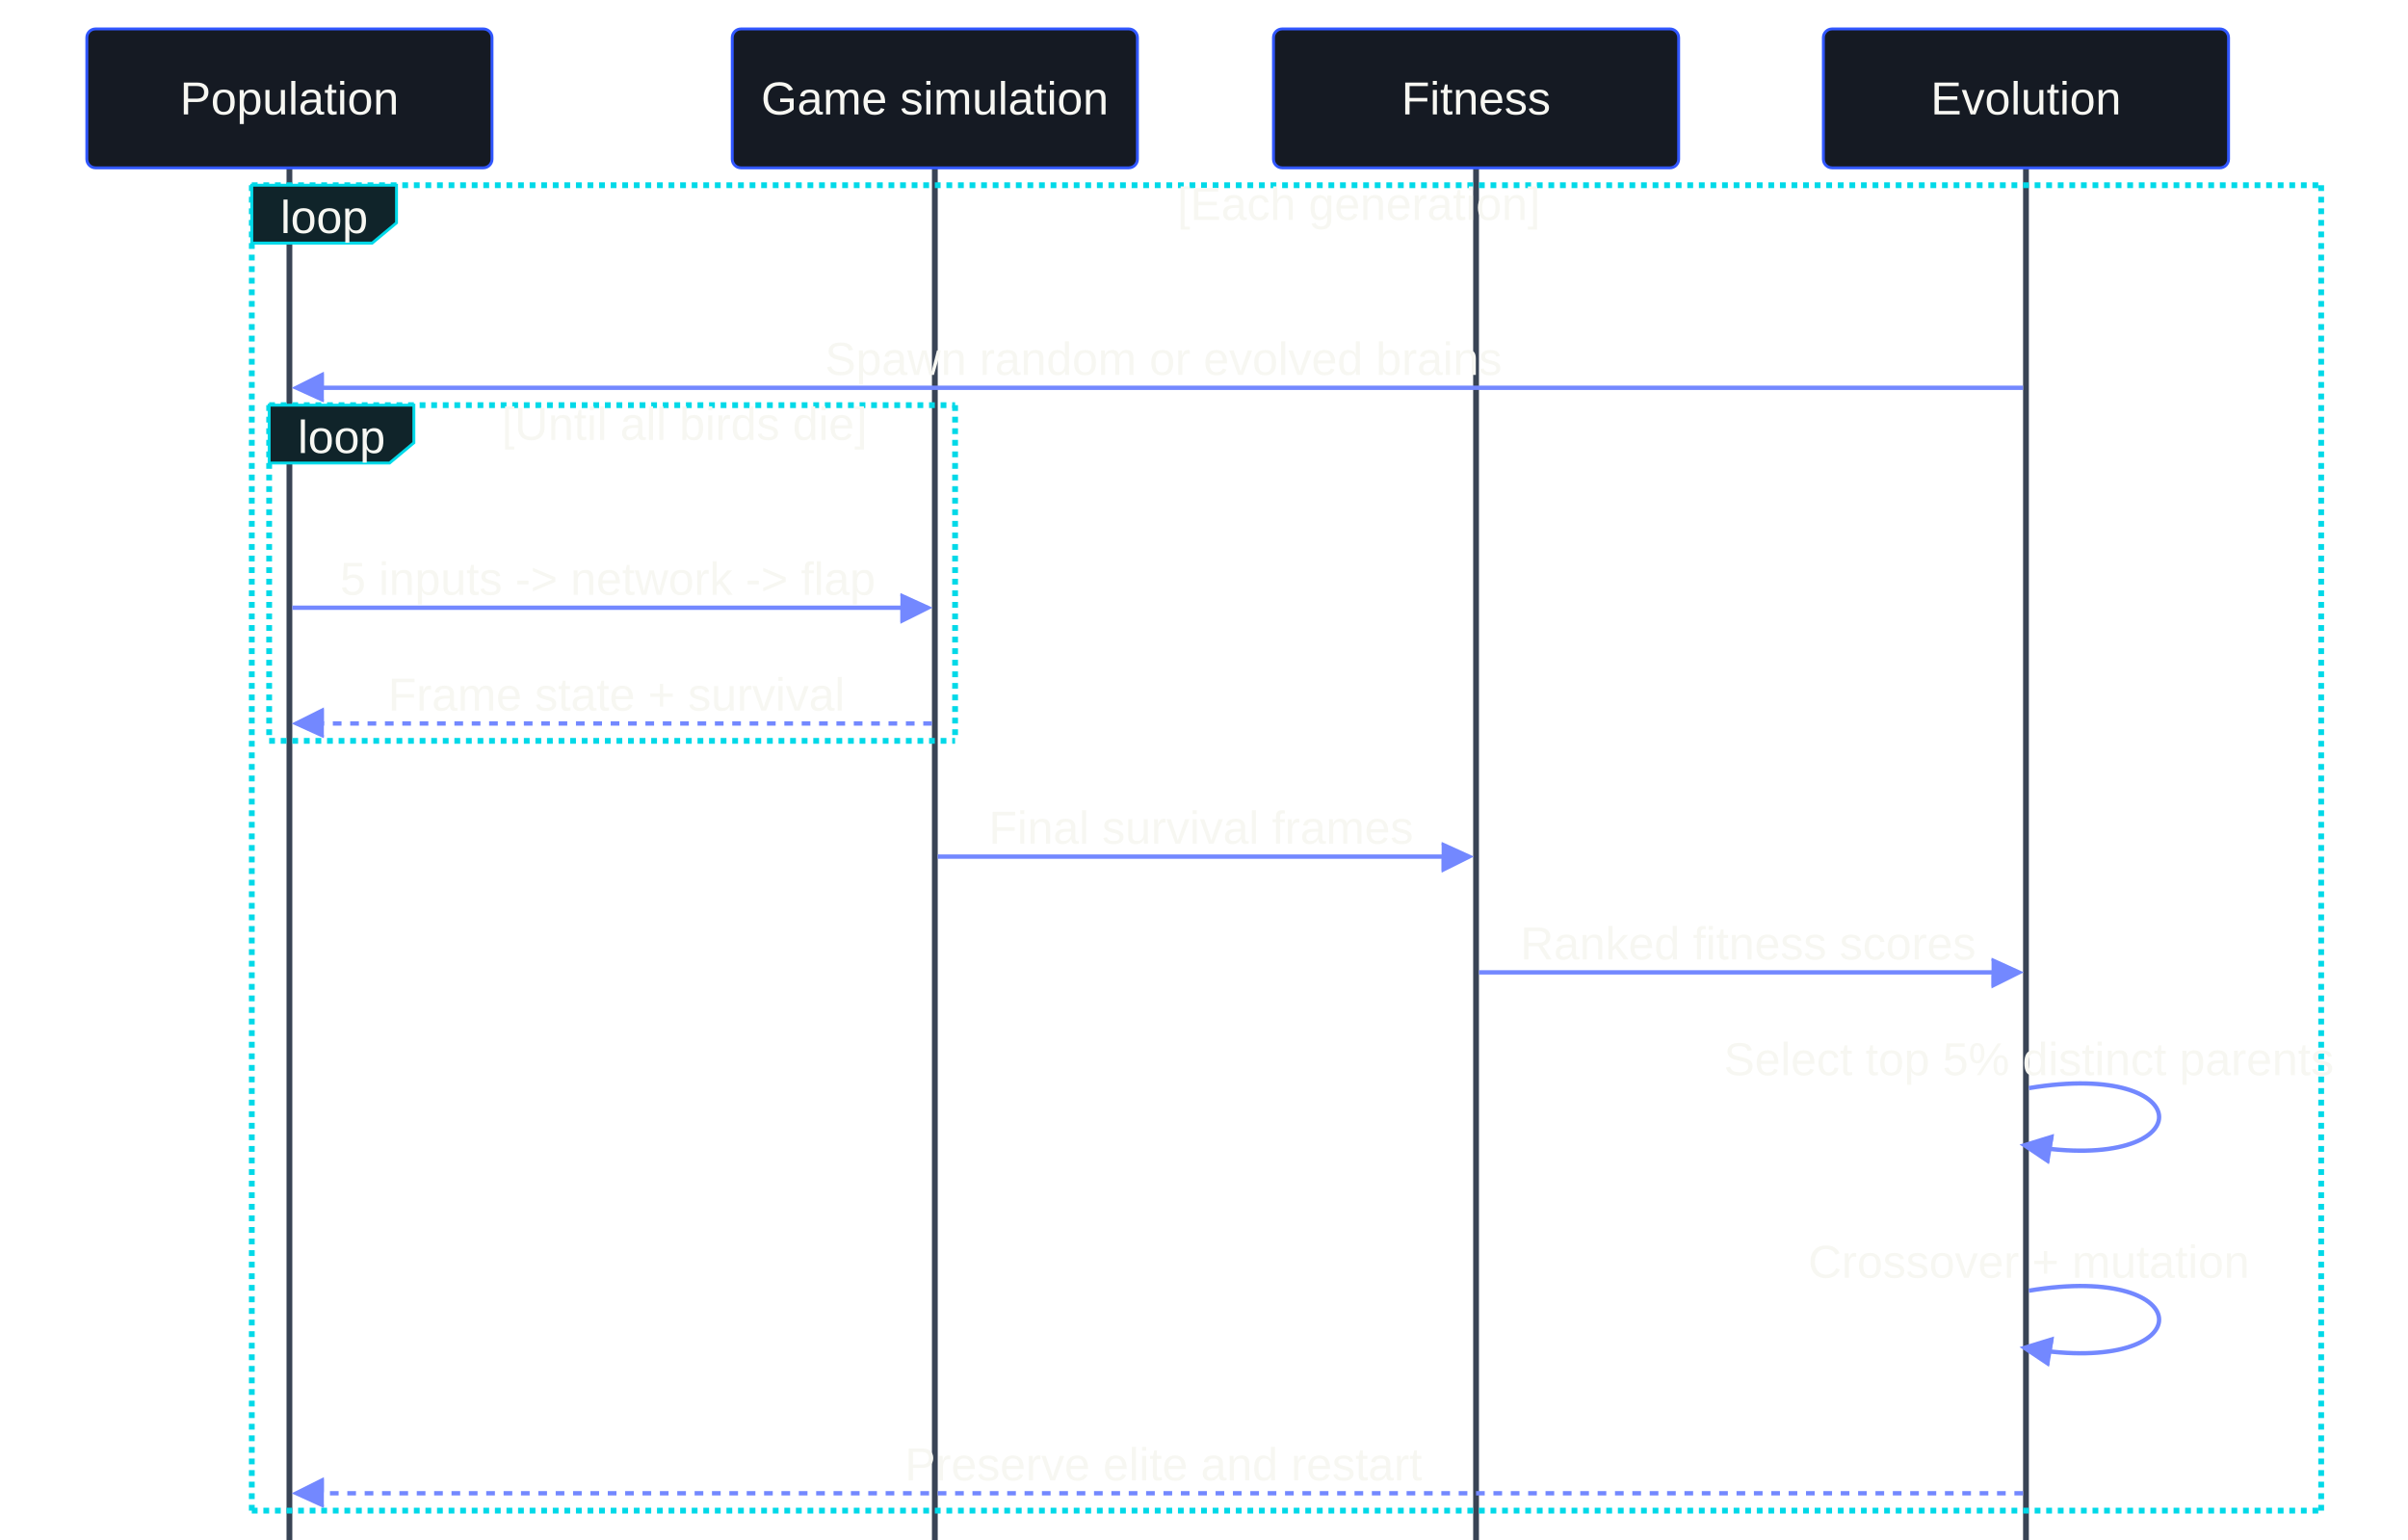
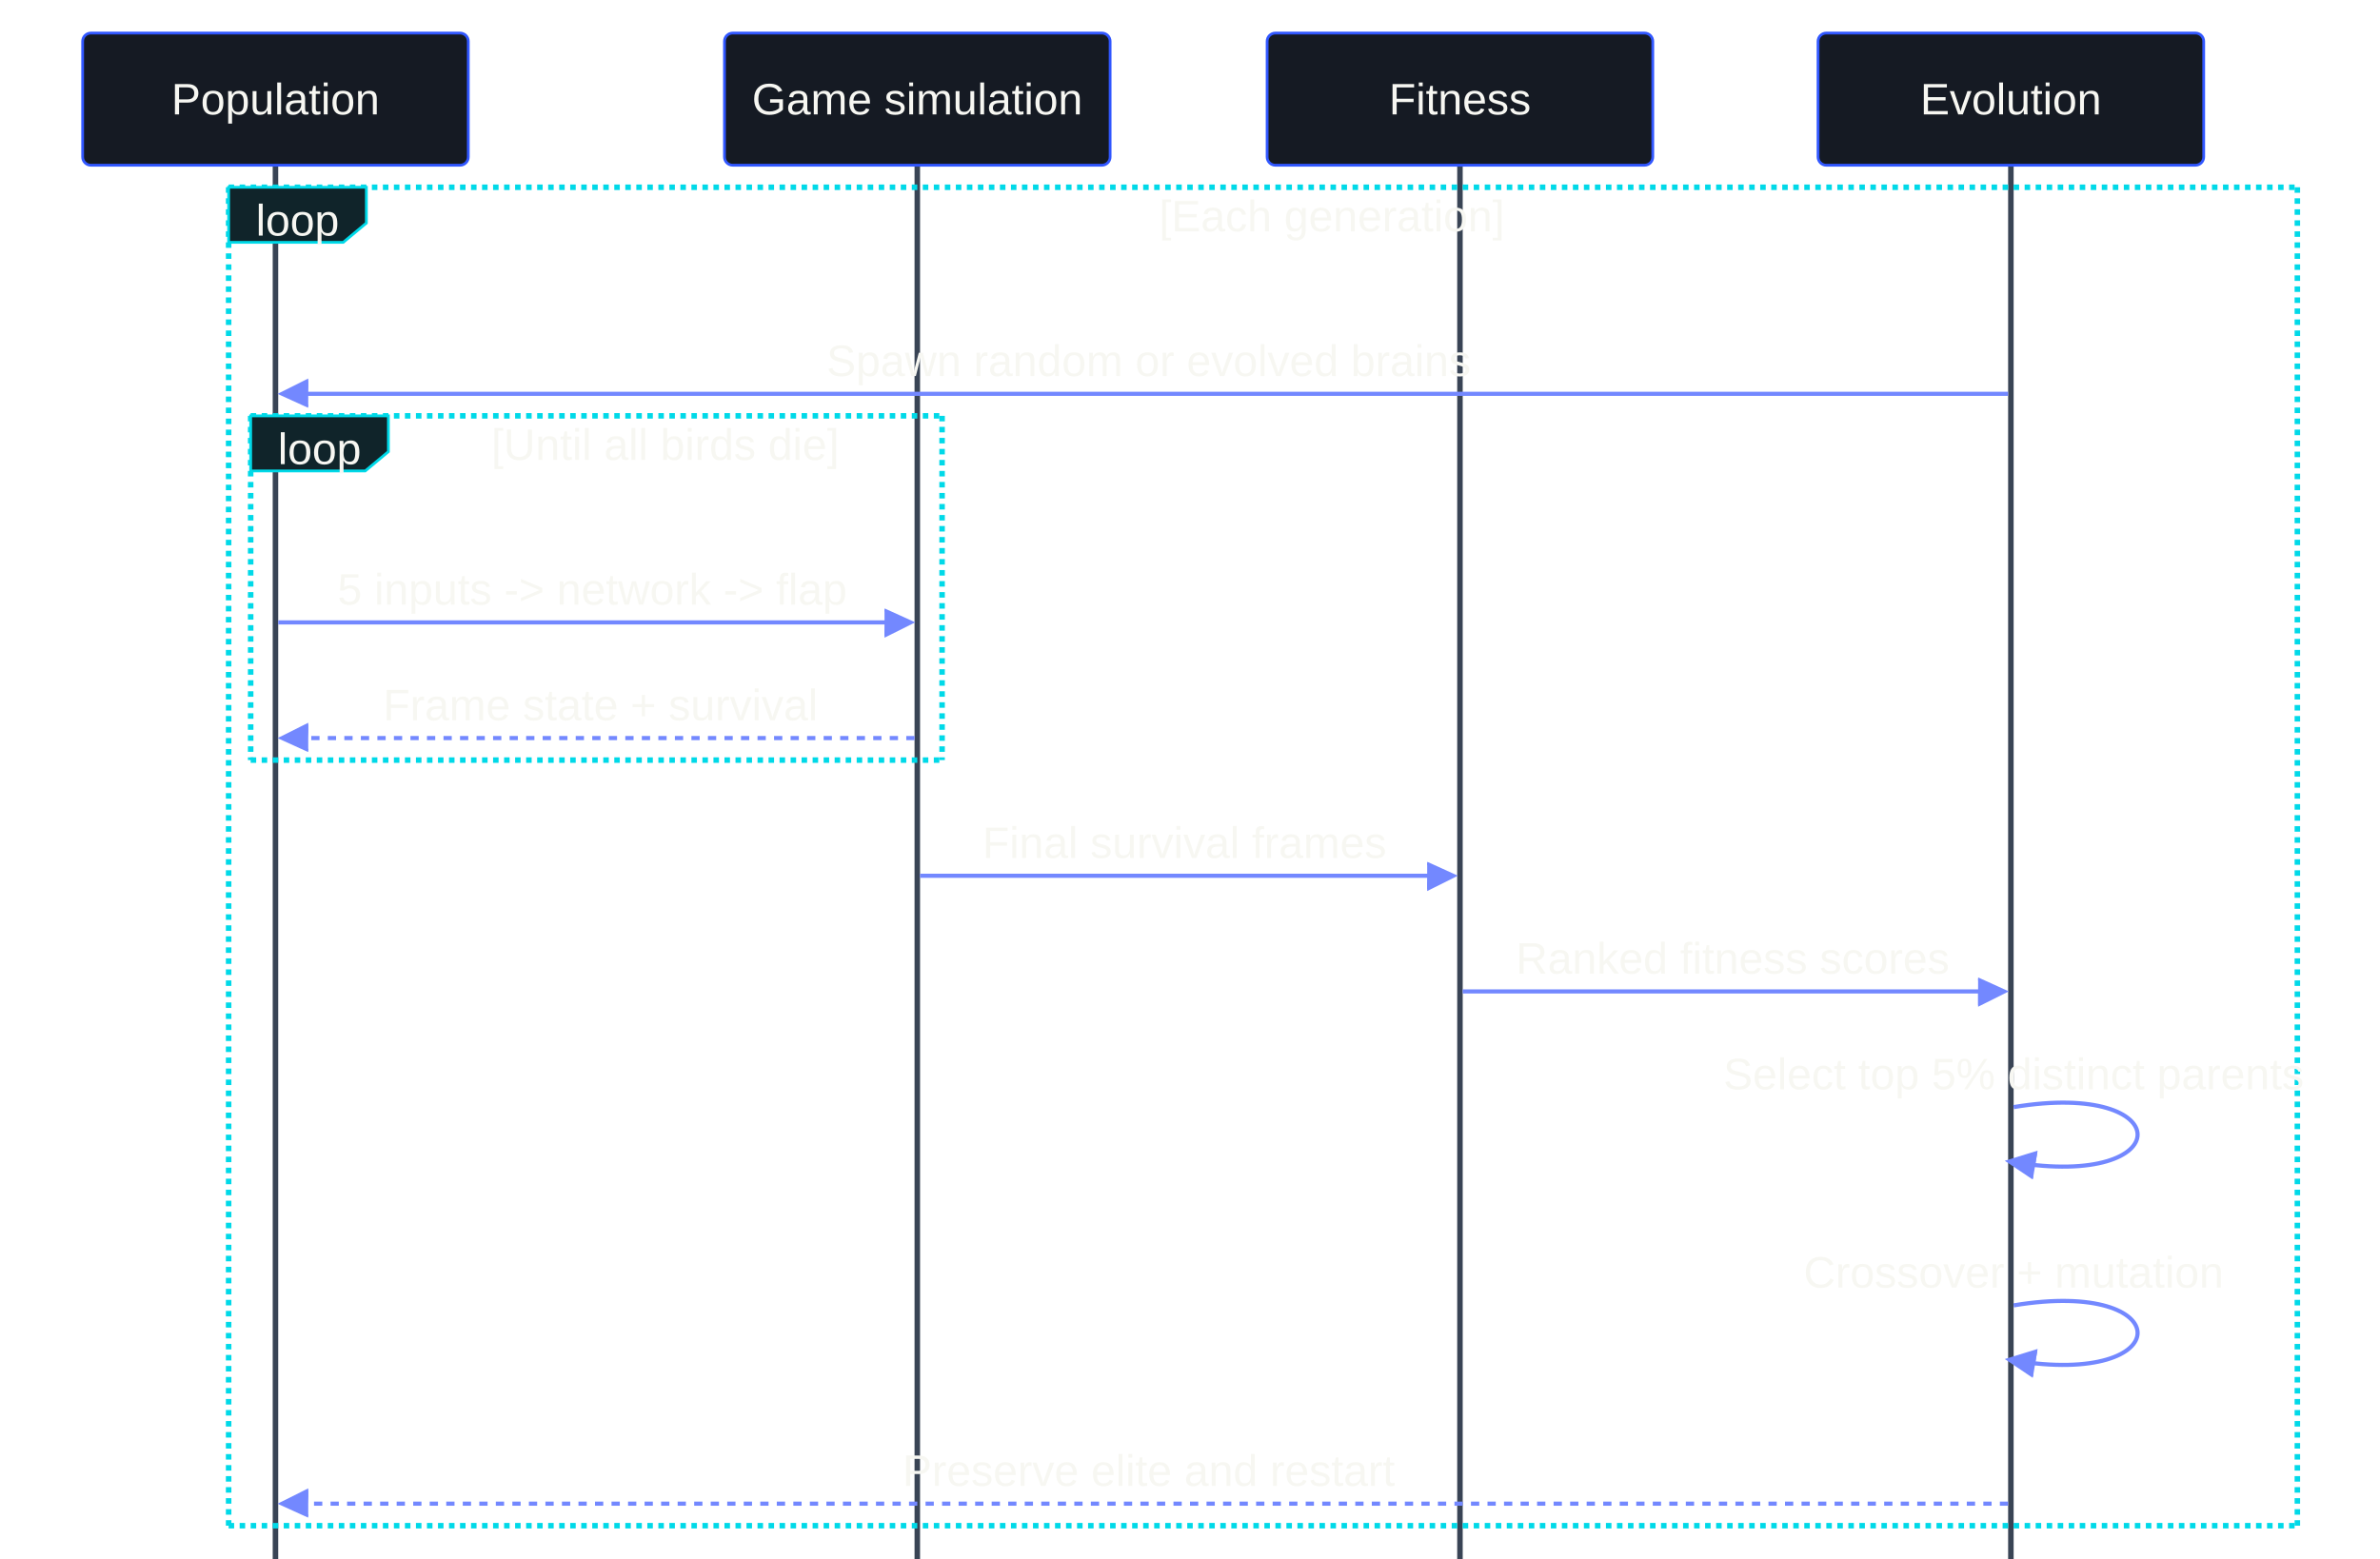
- <svg xmlns="http://www.w3.org/2000/svg" id="my-svg" width="832" height="532" viewBox="-30 -10 832 532" role="graphics-document document" aria-roledescription="sequence" aria-describedby="chart-desc-my-svg" aria-labelledby="chart-title-my-svg" style="background-color: rgb(11, 14, 20);">
+ <svg xmlns="http://www.w3.org/2000/svg" id="my-svg" width="864" height="566" viewBox="-30 -12 864 566" role="graphics-document document" aria-roledescription="sequence" aria-describedby="chart-desc-my-svg" aria-labelledby="chart-title-my-svg" style="background-color: rgb(11, 14, 20);">
  <g>
-     <line id="actor3" x1="670" y1="48" x2="670" y2="2000" class="actor-line 200" stroke-width="0.5px" stroke="#999" name="E" data-et="life-line" data-id="E" />
+     <line id="actor3" x1="700" y1="48" x2="700" y2="2000" class="actor-line 200" stroke-width="0.5px" stroke="#999" name="E" data-et="life-line" data-id="E" />
    <g id="root-3" data-et="participant" data-type="participant" data-id="E">
-       <rect x="600" y="0" fill="#eaeaea" stroke="#666" width="140" height="48" name="E" rx="3" ry="3" class="actor actor-top" />
-       <text x="670" y="24" dominant-baseline="central" alignment-baseline="central" class="actor actor-box" style="text-anchor: middle; font-size: 16px; font-weight: 400;">
-         <tspan x="670" dy="0">Evolution</tspan>
+       <rect x="630" y="0" fill="#eaeaea" stroke="#666" width="140" height="48" name="E" rx="3" ry="3" class="actor actor-top" />
+       <text x="700" y="24" dominant-baseline="central" alignment-baseline="central" class="actor actor-box" style="text-anchor: middle; font-size: 16px; font-weight: 400;">
+         <tspan x="700" dy="0">Evolution</tspan>
      </text>
    </g>
  </g>
  <g>
-     <line id="actor2" x1="480" y1="48" x2="480" y2="2000" class="actor-line 200" stroke-width="0.5px" stroke="#999" name="F" data-et="life-line" data-id="F" />
+     <line id="actor2" x1="500" y1="48" x2="500" y2="2000" class="actor-line 200" stroke-width="0.5px" stroke="#999" name="F" data-et="life-line" data-id="F" />
    <g id="root-2" data-et="participant" data-type="participant" data-id="F">
-       <rect x="410" y="0" fill="#eaeaea" stroke="#666" width="140" height="48" name="F" rx="3" ry="3" class="actor actor-top" />
-       <text x="480" y="24" dominant-baseline="central" alignment-baseline="central" class="actor actor-box" style="text-anchor: middle; font-size: 16px; font-weight: 400;">
-         <tspan x="480" dy="0">Fitness</tspan>
+       <rect x="430" y="0" fill="#eaeaea" stroke="#666" width="140" height="48" name="F" rx="3" ry="3" class="actor actor-top" />
+       <text x="500" y="24" dominant-baseline="central" alignment-baseline="central" class="actor actor-box" style="text-anchor: middle; font-size: 16px; font-weight: 400;">
+         <tspan x="500" dy="0">Fitness</tspan>
      </text>
    </g>
  </g>
  <g>
-     <line id="actor1" x1="293" y1="48" x2="293" y2="2000" class="actor-line 200" stroke-width="0.5px" stroke="#999" name="G" data-et="life-line" data-id="G" />
+     <line id="actor1" x1="303" y1="48" x2="303" y2="2000" class="actor-line 200" stroke-width="0.5px" stroke="#999" name="G" data-et="life-line" data-id="G" />
    <g id="root-1" data-et="participant" data-type="participant" data-id="G">
-       <rect x="223" y="0" fill="#eaeaea" stroke="#666" width="140" height="48" name="G" rx="3" ry="3" class="actor actor-top" />
-       <text x="293" y="24" dominant-baseline="central" alignment-baseline="central" class="actor actor-box" style="text-anchor: middle; font-size: 16px; font-weight: 400;">
-         <tspan x="293" dy="0">Game simulation</tspan>
+       <rect x="233" y="0" fill="#eaeaea" stroke="#666" width="140" height="48" name="G" rx="3" ry="3" class="actor actor-top" />
+       <text x="303" y="24" dominant-baseline="central" alignment-baseline="central" class="actor actor-box" style="text-anchor: middle; font-size: 16px; font-weight: 400;">
+         <tspan x="303" dy="0">Game simulation</tspan>
      </text>
    </g>
  </g>
  <g>
    <line id="actor0" x1="70" y1="48" x2="70" y2="2000" class="actor-line 200" stroke-width="0.5px" stroke="#999" name="P" data-et="life-line" data-id="P" />
    <g id="root-0" data-et="participant" data-type="participant" data-id="P">
      <rect x="0" y="0" fill="#eaeaea" stroke="#666" width="140" height="48" name="P" rx="3" ry="3" class="actor actor-top" />
      <text x="70" y="24" dominant-baseline="central" alignment-baseline="central" class="actor actor-box" style="text-anchor: middle; font-size: 16px; font-weight: 400;">
        <tspan x="70" dy="0">Population</tspan>
      </text>
    </g>
  </g>
  <style>#my-svg{font-family:IBM Plex Sans,Arial,sans-serif;font-size:18px;fill:#f7f7f2;}@keyframes edge-animation-frame{from{stroke-dashoffset:0;}}@keyframes dash{to{stroke-dashoffset:0;}}#my-svg .edge-animation-slow{stroke-dasharray:9,5!important;stroke-dashoffset:900;animation:dash 50s linear infinite;stroke-linecap:round;}#my-svg .edge-animation-fast{stroke-dasharray:9,5!important;stroke-dashoffset:900;animation:dash 20s linear infinite;stroke-linecap:round;}#my-svg .error-icon{fill:#182016;}#my-svg .error-text{fill:#f7f7f2;stroke:#f7f7f2;}#my-svg .edge-thickness-normal{stroke-width:1px;}#my-svg .edge-thickness-thick{stroke-width:3.5px;}#my-svg .edge-pattern-solid{stroke-dasharray:0;}#my-svg .edge-thickness-invisible{stroke-width:0;fill:none;}#my-svg .edge-pattern-dashed{stroke-dasharray:3;}#my-svg .edge-pattern-dotted{stroke-dasharray:2;}#my-svg .marker{fill:#7388ff;stroke:#7388ff;}#my-svg .marker.cross{stroke:#7388ff;}#my-svg svg{font-family:IBM Plex Sans,Arial,sans-serif;font-size:18px;}#my-svg p{margin:0;}#my-svg .actor{stroke:#3157ff;fill:#151a23;stroke-width:1;}#my-svg rect.actor.outer-path[data-look="neo"]{filter:drop-shadow( 1px 2px 2px rgba(185,185,185,1));}#my-svg rect.note[data-look="neo"]{stroke:#b9ff32;fill:#182016;filter:drop-shadow( 1px 2px 2px rgba(185,185,185,1));}#my-svg text.actor&gt;tspan{fill:#f7f7f2;stroke:none;}#my-svg .actor-line{stroke:#394455;}#my-svg .innerArc{stroke-width:1.5;stroke-dasharray:none;}#my-svg .messageLine0{stroke-width:1.5;stroke-dasharray:none;stroke:#7388ff;}#my-svg .messageLine1{stroke-width:1.5;stroke-dasharray:2,2;stroke:#7388ff;}#my-svg [id$="-arrowhead"] path{fill:#7388ff;stroke:#7388ff;}#my-svg .sequenceNumber{fill:#8c7700;}#my-svg [id$="-sequencenumber"]{fill:#7388ff;}#my-svg [id$="-crosshead"] path{fill:#7388ff;stroke:#7388ff;}#my-svg .messageText{fill:#f7f7f2;stroke:none;}#my-svg .labelBox{stroke:#00d9e8;fill:#10242a;filter:none;}#my-svg .labelText,#my-svg .labelText&gt;tspan{fill:#f7f7f2;stroke:none;}#my-svg .loopText,#my-svg .loopText&gt;tspan{fill:#f7f7f2;stroke:none;}#my-svg .sectionTitle,#my-svg .sectionTitle&gt;tspan{fill:#f7f7f2;stroke:none;}#my-svg .loopLine{stroke-width:2px;stroke-dasharray:2,2;stroke:#00d9e8;fill:#00d9e8;}#my-svg .note{stroke:#b9ff32;fill:#182016;}#my-svg .noteText,#my-svg .noteText&gt;tspan{fill:#f7f7f2;stroke:none;font-weight:normal;}#my-svg .activation0{fill:#10242a;stroke:hsl(193.846, 44.828%, 1.373%);}#my-svg .activation1{fill:#10242a;stroke:hsl(193.846, 44.828%, 1.373%);}#my-svg .activation2{fill:#10242a;stroke:hsl(193.846, 44.828%, 1.373%);}#my-svg .actorPopupMenu{position:absolute;}#my-svg .actorPopupMenuPanel{position:absolute;fill:#151a23;box-shadow:0px 8px 16px 0px rgba(0,0,0,0.2);filter:drop-shadow(3px 5px 2px rgb(0 0 0 / 0.4));}#my-svg .actor-man circle,#my-svg line{fill:#151a23;stroke-width:2px;}#my-svg g rect.rect{filter:drop-shadow( 1px 2px 2px rgba(185,185,185,1));stroke:#3157ff;}#my-svg .node .neo-node{stroke:#3157ff;}#my-svg [data-look="neo"].node rect,#my-svg [data-look="neo"].cluster rect,#my-svg [data-look="neo"].node polygon{stroke:url(#my-svg-gradient);filter:drop-shadow( 1px 2px 2px rgba(185,185,185,1));}#my-svg [data-look="neo"].swimlane.cluster rect{filter:none;}#my-svg [data-look="neo"].node path{stroke:url(#my-svg-gradient);stroke-width:1px;}#my-svg [data-look="neo"].node .outer-path{filter:drop-shadow( 1px 2px 2px rgba(185,185,185,1));}#my-svg [data-look="neo"].node .neo-line path{stroke:#3157ff;filter:none;}#my-svg [data-look="neo"].node circle{stroke:url(#my-svg-gradient);filter:drop-shadow( 1px 2px 2px rgba(185,185,185,1));}#my-svg [data-look="neo"].node circle .state-start{fill:#000000;}#my-svg [data-look="neo"].icon-shape .icon{fill:url(#my-svg-gradient);filter:drop-shadow( 1px 2px 2px rgba(185,185,185,1));}#my-svg [data-look="neo"].icon-shape .icon-neo path{stroke:url(#my-svg-gradient);filter:drop-shadow( 1px 2px 2px rgba(185,185,185,1));}#my-svg :root{--mermaid-font-family:"trebuchet ms",verdana,arial,sans-serif;}</style>
  <g />
  <defs>
    <symbol id="my-svg-computer" width="24" height="24">
      <path transform="scale(.5)" d="M2 2v13h20v-13h-20zm18 11h-16v-9h16v9zm-10.228 6l.466-1h3.524l.467 1h-4.457zm14.228 3h-24l2-6h2.104l-1.33 4h18.45l-1.297-4h2.073l2 6zm-5-10h-14v-7h14v7z" />
    </symbol>
  </defs>
  <defs>
    <symbol id="my-svg-database" fill-rule="evenodd" clip-rule="evenodd">
      <path transform="scale(.5)" d="M12.258.001l.256.004.255.005.253.008.251.01.249.012.247.015.246.016.242.019.241.02.239.023.236.024.233.027.231.028.229.031.225.032.223.034.22.036.217.038.214.04.211.041.208.043.205.045.201.046.198.048.194.05.191.051.187.053.183.054.18.056.175.057.172.059.168.06.163.061.16.063.155.064.15.066.074.033.073.033.071.034.07.034.069.035.068.035.067.035.066.035.064.036.064.036.062.036.06.036.06.037.058.037.058.037.055.038.055.038.053.038.052.038.051.039.05.039.048.039.047.039.045.04.044.04.043.04.041.04.04.041.039.041.037.041.036.041.034.041.033.042.032.042.03.042.029.042.027.042.026.043.024.043.023.043.021.043.02.043.018.044.017.043.015.044.013.044.012.044.011.045.009.044.007.045.006.045.004.045.002.045.001.045v17l-.001.045-.002.045-.004.045-.006.045-.007.045-.009.044-.011.045-.012.044-.013.044-.015.044-.017.043-.018.044-.02.043-.021.043-.023.043-.024.043-.026.043-.027.042-.029.042-.03.042-.032.042-.033.042-.034.041-.036.041-.037.041-.039.041-.04.041-.041.04-.043.04-.044.04-.045.04-.047.039-.048.039-.05.039-.051.039-.052.038-.053.038-.055.038-.055.038-.058.037-.058.037-.06.037-.06.036-.062.036-.064.036-.064.036-.066.035-.067.035-.068.035-.069.035-.07.034-.071.034-.073.033-.074.033-.15.066-.155.064-.16.063-.163.061-.168.06-.172.059-.175.057-.18.056-.183.054-.187.053-.191.051-.194.05-.198.048-.201.046-.205.045-.208.043-.211.041-.214.04-.217.038-.22.036-.223.034-.225.032-.229.031-.231.028-.233.027-.236.024-.239.023-.241.02-.242.019-.246.016-.247.015-.249.012-.251.01-.253.008-.255.005-.256.004-.258.001-.258-.001-.256-.004-.255-.005-.253-.008-.251-.01-.249-.012-.247-.015-.245-.016-.243-.019-.241-.02-.238-.023-.236-.024-.234-.027-.231-.028-.228-.031-.226-.032-.223-.034-.22-.036-.217-.038-.214-.04-.211-.041-.208-.043-.204-.045-.201-.046-.198-.048-.195-.05-.19-.051-.187-.053-.184-.054-.179-.056-.176-.057-.172-.059-.167-.06-.164-.061-.159-.063-.155-.064-.151-.066-.074-.033-.072-.033-.072-.034-.07-.034-.069-.035-.068-.035-.067-.035-.066-.035-.064-.036-.063-.036-.062-.036-.061-.036-.06-.037-.058-.037-.057-.037-.056-.038-.055-.038-.053-.038-.052-.038-.051-.039-.049-.039-.049-.039-.046-.039-.046-.04-.044-.04-.043-.04-.041-.04-.04-.041-.039-.041-.037-.041-.036-.041-.034-.041-.033-.042-.032-.042-.03-.042-.029-.042-.027-.042-.026-.043-.024-.043-.023-.043-.021-.043-.02-.043-.018-.044-.017-.043-.015-.044-.013-.044-.012-.044-.011-.045-.009-.044-.007-.045-.006-.045-.004-.045-.002-.045-.001-.045v-17l.001-.045.002-.045.004-.045.006-.045.007-.045.009-.044.011-.045.012-.044.013-.044.015-.044.017-.043.018-.044.02-.043.021-.043.023-.043.024-.043.026-.043.027-.042.029-.042.03-.042.032-.042.033-.042.034-.041.036-.041.037-.041.039-.041.04-.041.041-.04.043-.04.044-.04.046-.04.046-.039.049-.039.049-.039.051-.039.052-.038.053-.038.055-.038.056-.038.057-.037.058-.037.06-.037.061-.036.062-.036.063-.036.064-.036.066-.035.067-.035.068-.035.069-.035.07-.034.072-.034.072-.033.074-.033.151-.066.155-.064.159-.063.164-.061.167-.06.172-.059.176-.057.179-.056.184-.054.187-.053.19-.051.195-.05.198-.048.201-.046.204-.045.208-.043.211-.041.214-.04.217-.038.22-.036.223-.034.226-.032.228-.031.231-.028.234-.027.236-.024.238-.023.241-.02.243-.019.245-.016.247-.015.249-.012.251-.01.253-.008.255-.005.256-.004.258-.001.258.001zm-9.258 20.499v.01l.001.021.003.021.004.022.005.021.006.022.007.022.009.023.01.022.011.023.012.023.013.023.015.023.016.024.017.023.018.024.019.024.021.024.022.025.023.024.024.025.052.049.056.05.061.051.066.051.07.051.075.051.079.052.084.052.088.052.092.052.097.052.102.051.105.052.11.052.114.051.119.051.123.051.127.05.131.05.135.05.139.048.144.049.147.047.152.047.155.047.16.045.163.045.167.043.171.043.176.041.178.041.183.039.187.039.19.037.194.035.197.035.202.033.204.031.209.03.212.029.216.027.219.025.222.024.226.021.23.02.233.018.236.016.24.015.243.012.246.01.249.008.253.005.256.004.259.001.26-.001.257-.004.254-.005.25-.008.247-.011.244-.012.241-.014.237-.016.233-.018.231-.021.226-.021.224-.024.22-.026.216-.027.212-.028.21-.031.205-.031.202-.034.198-.034.194-.036.191-.037.187-.039.183-.04.179-.04.175-.042.172-.043.168-.044.163-.045.16-.046.155-.046.152-.047.148-.048.143-.049.139-.049.136-.05.131-.05.126-.05.123-.051.118-.052.114-.051.11-.052.106-.052.101-.052.096-.052.092-.052.088-.053.083-.051.079-.052.074-.052.07-.051.065-.051.06-.051.056-.05.051-.05.023-.024.023-.025.021-.024.02-.024.019-.024.018-.024.017-.024.015-.023.014-.024.013-.023.012-.023.01-.023.01-.022.008-.022.006-.022.006-.022.004-.022.004-.021.001-.021.001-.021v-4.127l-.077.055-.08.053-.083.054-.085.053-.087.052-.09.052-.093.051-.095.05-.097.05-.1.049-.102.049-.105.048-.106.047-.109.047-.111.046-.114.045-.115.045-.118.044-.12.043-.122.042-.124.042-.126.041-.128.04-.13.04-.132.038-.134.038-.135.037-.138.037-.139.035-.142.035-.143.034-.144.033-.147.032-.148.031-.15.03-.151.03-.153.029-.154.027-.156.027-.158.026-.159.025-.161.024-.162.023-.163.022-.165.021-.166.02-.167.019-.169.018-.169.017-.171.016-.173.015-.173.014-.175.013-.175.012-.177.011-.178.01-.179.008-.179.008-.181.006-.182.005-.182.004-.184.003-.184.002h-.37l-.184-.002-.184-.003-.182-.004-.182-.005-.181-.006-.179-.008-.179-.008-.178-.01-.176-.011-.176-.012-.175-.013-.173-.014-.172-.015-.171-.016-.17-.017-.169-.018-.167-.019-.166-.02-.165-.021-.163-.022-.162-.023-.161-.024-.159-.025-.157-.026-.156-.027-.155-.027-.153-.029-.151-.03-.15-.03-.148-.031-.146-.032-.145-.033-.143-.034-.141-.035-.14-.035-.137-.037-.136-.037-.134-.038-.132-.038-.13-.04-.128-.04-.126-.041-.124-.042-.122-.042-.12-.044-.117-.043-.116-.045-.113-.045-.112-.046-.109-.047-.106-.047-.105-.048-.102-.049-.1-.049-.097-.05-.095-.05-.093-.052-.09-.051-.087-.052-.085-.053-.083-.054-.08-.054-.077-.054v4.127zm0-5.654v.011l.001.021.003.021.004.021.005.022.006.022.007.022.009.022.01.022.011.023.012.023.013.023.015.024.016.023.017.024.018.024.019.024.021.024.022.024.023.025.024.024.052.05.056.05.061.05.066.051.07.051.075.052.079.051.084.052.088.052.092.052.097.052.102.052.105.052.11.051.114.051.119.052.123.05.127.051.131.05.135.049.139.049.144.048.147.048.152.047.155.046.16.045.163.045.167.044.171.042.176.042.178.04.183.04.187.038.19.037.194.036.197.034.202.033.204.032.209.03.212.028.216.027.219.025.222.024.226.022.23.02.233.018.236.016.24.014.243.012.246.01.249.008.253.006.256.003.259.001.26-.001.257-.003.254-.006.25-.008.247-.01.244-.012.241-.015.237-.016.233-.018.231-.02.226-.022.224-.024.22-.025.216-.027.212-.029.21-.03.205-.032.202-.033.198-.035.194-.036.191-.037.187-.039.183-.039.179-.041.175-.042.172-.043.168-.044.163-.045.16-.045.155-.047.152-.047.148-.048.143-.048.139-.05.136-.049.131-.05.126-.051.123-.051.118-.051.114-.052.11-.052.106-.052.101-.052.096-.052.092-.052.088-.052.083-.052.079-.052.074-.051.07-.052.065-.051.06-.05.056-.051.051-.049.023-.025.023-.024.021-.025.02-.024.019-.024.018-.024.017-.024.015-.023.014-.023.013-.024.012-.022.01-.023.01-.023.008-.022.006-.022.006-.022.004-.021.004-.022.001-.021.001-.021v-4.139l-.077.054-.08.054-.083.054-.085.052-.087.053-.09.051-.093.051-.095.051-.097.05-.1.049-.102.049-.105.048-.106.047-.109.047-.111.046-.114.045-.115.044-.118.044-.12.044-.122.042-.124.042-.126.041-.128.04-.13.039-.132.039-.134.038-.135.037-.138.036-.139.036-.142.035-.143.033-.144.033-.147.033-.148.031-.15.03-.151.03-.153.028-.154.028-.156.027-.158.026-.159.025-.161.024-.162.023-.163.022-.165.021-.166.02-.167.019-.169.018-.169.017-.171.016-.173.015-.173.014-.175.013-.175.012-.177.011-.178.009-.179.009-.179.007-.181.007-.182.005-.182.004-.184.003-.184.002h-.37l-.184-.002-.184-.003-.182-.004-.182-.005-.181-.007-.179-.007-.179-.009-.178-.009-.176-.011-.176-.012-.175-.013-.173-.014-.172-.015-.171-.016-.17-.017-.169-.018-.167-.019-.166-.02-.165-.021-.163-.022-.162-.023-.161-.024-.159-.025-.157-.026-.156-.027-.155-.028-.153-.028-.151-.03-.15-.03-.148-.031-.146-.033-.145-.033-.143-.033-.141-.035-.14-.036-.137-.036-.136-.037-.134-.038-.132-.039-.13-.039-.128-.04-.126-.041-.124-.042-.122-.043-.12-.043-.117-.044-.116-.044-.113-.046-.112-.046-.109-.046-.106-.047-.105-.048-.102-.049-.1-.049-.097-.05-.095-.051-.093-.051-.09-.051-.087-.053-.085-.052-.083-.054-.08-.054-.077-.054v4.139zm0-5.666v.011l.001.02.003.022.004.021.005.022.006.021.007.022.009.023.01.022.011.023.012.023.013.023.015.023.016.024.017.024.018.023.019.024.021.025.022.024.023.024.024.025.052.05.056.05.061.05.066.051.07.051.075.052.079.051.084.052.088.052.092.052.097.052.102.052.105.051.11.052.114.051.119.051.123.051.127.05.131.05.135.05.139.049.144.048.147.048.152.047.155.046.16.045.163.045.167.043.171.043.176.042.178.04.183.04.187.038.19.037.194.036.197.034.202.033.204.032.209.03.212.028.216.027.219.025.222.024.226.021.23.02.233.018.236.017.24.014.243.012.246.01.249.008.253.006.256.003.259.001.26-.001.257-.003.254-.006.25-.008.247-.01.244-.013.241-.014.237-.016.233-.018.231-.02.226-.022.224-.024.22-.025.216-.027.212-.029.21-.03.205-.032.202-.033.198-.035.194-.036.191-.037.187-.039.183-.039.179-.041.175-.042.172-.043.168-.044.163-.045.16-.045.155-.047.152-.047.148-.048.143-.049.139-.049.136-.049.131-.051.126-.05.123-.051.118-.052.114-.051.11-.052.106-.052.101-.052.096-.052.092-.052.088-.052.083-.052.079-.052.074-.052.07-.051.065-.051.06-.051.056-.05.051-.049.023-.025.023-.025.021-.024.02-.024.019-.024.018-.024.017-.024.015-.023.014-.024.013-.023.012-.023.01-.022.01-.023.008-.022.006-.022.006-.022.004-.022.004-.021.001-.021.001-.021v-4.153l-.077.054-.08.054-.083.053-.085.053-.087.053-.09.051-.093.051-.095.051-.097.05-.1.049-.102.048-.105.048-.106.048-.109.046-.111.046-.114.046-.115.044-.118.044-.12.043-.122.043-.124.042-.126.041-.128.04-.13.039-.132.039-.134.038-.135.037-.138.036-.139.036-.142.034-.143.034-.144.033-.147.032-.148.032-.15.03-.151.03-.153.028-.154.028-.156.027-.158.026-.159.024-.161.024-.162.023-.163.023-.165.021-.166.02-.167.019-.169.018-.169.017-.171.016-.173.015-.173.014-.175.013-.175.012-.177.01-.178.01-.179.009-.179.007-.181.006-.182.006-.182.004-.184.003-.184.001-.185.001-.185-.001-.184-.001-.184-.003-.182-.004-.182-.006-.181-.006-.179-.007-.179-.009-.178-.01-.176-.01-.176-.012-.175-.013-.173-.014-.172-.015-.171-.016-.17-.017-.169-.018-.167-.019-.166-.02-.165-.021-.163-.023-.162-.023-.161-.024-.159-.024-.157-.026-.156-.027-.155-.028-.153-.028-.151-.03-.15-.03-.148-.032-.146-.032-.145-.033-.143-.034-.141-.034-.14-.036-.137-.036-.136-.037-.134-.038-.132-.039-.13-.039-.128-.041-.126-.041-.124-.041-.122-.043-.12-.043-.117-.044-.116-.044-.113-.046-.112-.046-.109-.046-.106-.048-.105-.048-.102-.048-.1-.05-.097-.049-.095-.051-.093-.051-.09-.052-.087-.052-.085-.053-.083-.053-.08-.054-.077-.054v4.153zm8.74-8.179l-.257.004-.254.005-.25.008-.247.011-.244.012-.241.014-.237.016-.233.018-.231.021-.226.022-.224.023-.22.026-.216.027-.212.028-.21.031-.205.032-.202.033-.198.034-.194.036-.191.038-.187.038-.183.04-.179.041-.175.042-.172.043-.168.043-.163.045-.16.046-.155.046-.152.048-.148.048-.143.048-.139.049-.136.05-.131.05-.126.051-.123.051-.118.051-.114.052-.11.052-.106.052-.101.052-.096.052-.092.052-.088.052-.083.052-.079.052-.074.051-.07.052-.065.051-.06.05-.056.05-.051.05-.023.025-.023.024-.021.024-.02.025-.019.024-.018.024-.017.023-.015.024-.014.023-.013.023-.012.023-.01.023-.01.022-.008.022-.006.023-.006.021-.004.022-.004.021-.001.021-.001.021.001.021.001.021.004.021.004.022.006.021.006.023.008.022.01.022.01.023.012.023.013.023.014.023.015.024.017.023.018.024.019.024.02.025.021.024.023.024.023.025.051.05.056.05.06.05.065.051.07.052.074.051.079.052.083.052.088.052.092.052.096.052.101.052.106.052.11.052.114.052.118.051.123.051.126.051.131.05.136.05.139.049.143.048.148.048.152.048.155.046.16.046.163.045.168.043.172.043.175.042.179.041.183.04.187.038.191.038.194.036.198.034.202.033.205.032.21.031.212.028.216.027.22.026.224.023.226.022.231.021.233.018.237.016.241.014.244.012.247.011.25.008.254.005.257.004.26.001.26-.001.257-.004.254-.005.25-.008.247-.011.244-.012.241-.014.237-.016.233-.018.231-.021.226-.022.224-.023.22-.026.216-.027.212-.028.21-.031.205-.032.202-.033.198-.034.194-.036.191-.038.187-.038.183-.04.179-.041.175-.042.172-.043.168-.043.163-.045.16-.046.155-.046.152-.048.148-.048.143-.048.139-.049.136-.05.131-.05.126-.051.123-.051.118-.051.114-.052.11-.052.106-.052.101-.052.096-.052.092-.052.088-.052.083-.052.079-.052.074-.051.07-.052.065-.051.06-.05.056-.05.051-.05.023-.025.023-.024.021-.024.02-.025.019-.024.018-.024.017-.023.015-.024.014-.023.013-.023.012-.023.01-.023.01-.022.008-.022.006-.023.006-.021.004-.022.004-.021.001-.021.001-.021-.001-.021-.001-.021-.004-.021-.004-.022-.006-.021-.006-.023-.008-.022-.01-.022-.01-.023-.012-.023-.013-.023-.014-.023-.015-.024-.017-.023-.018-.024-.019-.024-.02-.025-.021-.024-.023-.024-.023-.025-.051-.05-.056-.05-.06-.05-.065-.051-.07-.052-.074-.051-.079-.052-.083-.052-.088-.052-.092-.052-.096-.052-.101-.052-.106-.052-.11-.052-.114-.052-.118-.051-.123-.051-.126-.051-.131-.05-.136-.05-.139-.049-.143-.048-.148-.048-.152-.048-.155-.046-.16-.046-.163-.045-.168-.043-.172-.043-.175-.042-.179-.041-.183-.04-.187-.038-.191-.038-.194-.036-.198-.034-.202-.033-.205-.032-.21-.031-.212-.028-.216-.027-.22-.026-.224-.023-.226-.022-.231-.021-.233-.018-.237-.016-.241-.014-.244-.012-.247-.011-.25-.008-.254-.005-.257-.004-.26-.001-.26.001z" />
    </symbol>
  </defs>
  <defs>
    <symbol id="my-svg-clock" width="24" height="24">
      <path transform="scale(.5)" d="M12 2c5.514 0 10 4.486 10 10s-4.486 10-10 10-10-4.486-10-10 4.486-10 10-10zm0-2c-6.627 0-12 5.373-12 12s5.373 12 12 12 12-5.373 12-12-5.373-12-12-12zm5.848 12.459c.202.038.202.333.001.372-1.907.361-6.045 1.111-6.547 1.111-.719 0-1.301-.582-1.301-1.301 0-.512.77-5.447 1.125-7.445.034-.192.312-.181.343.014l.985 6.238 5.394 1.011z" />
    </symbol>
  </defs>
  <defs>
    <marker id="my-svg-arrowhead" refX="7.9" refY="5" markerUnits="userSpaceOnUse" markerWidth="12" markerHeight="12" orient="auto-start-reverse">
      <path d="M -1 0 L 10 5 L 0 10 z" />
    </marker>
  </defs>
  <defs>
    <marker id="my-svg-crosshead" markerWidth="15" markerHeight="8" orient="auto" refX="4" refY="4.5">
      <path fill="none" stroke="#000000" stroke-width="1pt" d="M 1,2 L 6,7 M 6,2 L 1,7" style="stroke-dasharray: 0, 0;" />
    </marker>
  </defs>
  <defs>
    <marker id="my-svg-filled-head" refX="15.5" refY="7" markerWidth="20" markerHeight="28" orient="auto">
      <path d="M 18,7 L9,13 L14,7 L9,1 Z" />
    </marker>
  </defs>
  <defs>
    <marker id="my-svg-sequencenumber" refX="15" refY="15" markerWidth="60" markerHeight="40" orient="auto">
      <circle cx="15" cy="15" r="6" />
    </marker>
  </defs>
  <defs>
    <marker id="my-svg-solidTopArrowHead" refX="7.9" refY="7.25" markerUnits="userSpaceOnUse" markerWidth="12" markerHeight="12" orient="auto-start-reverse">
      <path d="M 0 0 L 10 8 L 0 8 z" />
    </marker>
  </defs>
  <defs>
    <marker id="my-svg-solidBottomArrowHead" refX="7.9" refY="0.75" markerUnits="userSpaceOnUse" markerWidth="12" markerHeight="12" orient="auto-start-reverse">
      <path d="M 0 0 L 10 0 L 0 8 z" />
    </marker>
  </defs>
  <defs>
    <marker id="my-svg-stickTopArrowHead" refX="7.5" refY="7" markerUnits="userSpaceOnUse" markerWidth="12" markerHeight="12" orient="auto-start-reverse">
      <path d="M 0 0 L 7 7" stroke="black" stroke-width="1.5" fill="none" />
    </marker>
  </defs>
  <defs>
    <marker id="my-svg-stickBottomArrowHead" refX="7.5" refY="0" markerUnits="userSpaceOnUse" markerWidth="12" markerHeight="12" orient="auto-start-reverse">
      <path d="M 0 7 L 7 0" stroke="black" stroke-width="1.5" fill="none" />
    </marker>
  </defs>
  <g data-et="control-structure" data-id="i5">
-     <line x1="63" y1="130" x2="300" y2="130" class="loopLine" />
-     <line x1="300" y1="130" x2="300" y2="246" class="loopLine" />
-     <line x1="63" y1="246" x2="300" y2="246" class="loopLine" />
-     <line x1="63" y1="130" x2="63" y2="246" class="loopLine" />
-     <polygon points="63,130 113,130 113,143 104.6,150 63,150" class="labelBox" />
-     <text x="88" y="142" text-anchor="middle" dominant-baseline="middle" alignment-baseline="middle" class="labelText" style="font-size: 16px; font-weight: 400;">loop</text>
-     <text x="206.5" y="142" text-anchor="middle" class="loopText" style="font-size: 16px; font-weight: 400;">
-       <tspan x="206.5">[Until all birds die]</tspan>
+     <line x1="61" y1="139" x2="312" y2="139" class="loopLine" />
+     <line x1="312" y1="139" x2="312" y2="264" class="loopLine" />
+     <line x1="61" y1="264" x2="312" y2="264" class="loopLine" />
+     <line x1="61" y1="139" x2="61" y2="264" class="loopLine" />
+     <polygon points="61,139 111,139 111,152 102.6,159 61,159" class="labelBox" />
+     <text x="86" y="152" text-anchor="middle" dominant-baseline="middle" alignment-baseline="middle" class="labelText" style="font-size: 16px; font-weight: 400;">loop</text>
+     <text x="211.5" y="155" text-anchor="middle" class="loopText" style="font-size: 16px; font-weight: 400;">
+       <tspan x="211.5">[Until all birds die]</tspan>
    </text>
  </g>
  <g data-et="control-structure" data-id="i11">
-     <line x1="57" y1="54" x2="772" y2="54" class="loopLine" />
-     <line x1="772" y1="54" x2="772" y2="512" class="loopLine" />
-     <line x1="57" y1="512" x2="772" y2="512" class="loopLine" />
-     <line x1="57" y1="54" x2="57" y2="512" class="loopLine" />
-     <polygon points="57,54 107,54 107,67 98.6,74 57,74" class="labelBox" />
-     <text x="82" y="66" text-anchor="middle" dominant-baseline="middle" alignment-baseline="middle" class="labelText" style="font-size: 16px; font-weight: 400;">loop</text>
-     <text x="439.5" y="66" text-anchor="middle" class="loopText" style="font-size: 16px; font-weight: 400;">
-       <tspan x="439.5">[Each generation]</tspan>
+     <line x1="53" y1="56" x2="804" y2="56" class="loopLine" />
+     <line x1="804" y1="56" x2="804" y2="542" class="loopLine" />
+     <line x1="53" y1="542" x2="804" y2="542" class="loopLine" />
+     <line x1="53" y1="56" x2="53" y2="542" class="loopLine" />
+     <polygon points="53,56 103,56 103,69 94.6,76 53,76" class="labelBox" />
+     <text x="78" y="69" text-anchor="middle" dominant-baseline="middle" alignment-baseline="middle" class="labelText" style="font-size: 16px; font-weight: 400;">loop</text>
+     <text x="453.5" y="72" text-anchor="middle" class="loopText" style="font-size: 16px; font-weight: 400;">
+       <tspan x="453.5">[Each generation]</tspan>
    </text>
  </g>
-   <text x="372" y="99" text-anchor="middle" dominant-baseline="middle" alignment-baseline="middle" class="messageText" dy="1em" style="font-size: 16px; font-weight: 400;">Spawn random or evolved brains</text>
-   <line x1="669" y1="124" x2="74" y2="124" class="messageLine0" data-et="message" data-id="i1" data-from="E" data-to="P" stroke-width="2" stroke="none" marker-end="url(#my-svg-arrowhead)" style="fill: none;" />
-   <text x="180" y="175" text-anchor="middle" dominant-baseline="middle" alignment-baseline="middle" class="messageText" dy="1em" style="font-size: 16px; font-weight: 400;">5 inputs -&gt; network -&gt; flap</text>
-   <line x1="71" y1="200" x2="289" y2="200" class="messageLine0" data-et="message" data-id="i3" data-from="P" data-to="G" stroke-width="2" stroke="none" marker-end="url(#my-svg-arrowhead)" style="fill: none;" />
-   <text x="183" y="215" text-anchor="middle" dominant-baseline="middle" alignment-baseline="middle" class="messageText" dy="1em" style="font-size: 16px; font-weight: 400;">Frame state + survival</text>
-   <line x1="292" y1="240" x2="74" y2="240" class="messageLine1" data-et="message" data-id="i4" data-from="G" data-to="P" stroke-width="2" stroke="none" marker-end="url(#my-svg-arrowhead)" style="stroke-dasharray: 3, 3; fill: none;" />
-   <text x="385" y="261" text-anchor="middle" dominant-baseline="middle" alignment-baseline="middle" class="messageText" dy="1em" style="font-size: 16px; font-weight: 400;">Final survival frames</text>
-   <line x1="294" y1="286" x2="476" y2="286" class="messageLine0" data-et="message" data-id="i6" data-from="G" data-to="F" stroke-width="2" stroke="none" marker-end="url(#my-svg-arrowhead)" style="fill: none;" />
-   <text x="574" y="301" text-anchor="middle" dominant-baseline="middle" alignment-baseline="middle" class="messageText" dy="1em" style="font-size: 16px; font-weight: 400;">Ranked fitness scores</text>
-   <line x1="481" y1="326" x2="666" y2="326" class="messageLine0" data-et="message" data-id="i7" data-from="F" data-to="E" stroke-width="2" stroke="none" marker-end="url(#my-svg-arrowhead)" style="fill: none;" />
-   <text x="671" y="341" text-anchor="middle" dominant-baseline="middle" alignment-baseline="middle" class="messageText" dy="1em" style="font-size: 16px; font-weight: 400;">Select top 5% distinct parents</text>
-   <path d="M 671,366 C 731,356 731,396 671,386" class="messageLine0" data-et="message" data-id="i8" data-from="E" data-to="E" stroke-width="2" stroke="none" marker-end="url(#my-svg-arrowhead)" style="fill: none;" />
-   <text x="671" y="411" text-anchor="middle" dominant-baseline="middle" alignment-baseline="middle" class="messageText" dy="1em" style="font-size: 16px; font-weight: 400;">Crossover + mutation</text>
-   <path d="M 671,436 C 731,426 731,466 671,456" class="messageLine0" data-et="message" data-id="i9" data-from="E" data-to="E" stroke-width="2" stroke="none" marker-end="url(#my-svg-arrowhead)" style="fill: none;" />
-   <text x="372" y="481" text-anchor="middle" dominant-baseline="middle" alignment-baseline="middle" class="messageText" dy="1em" style="font-size: 16px; font-weight: 400;">Preserve elite and restart</text>
-   <line x1="669" y1="506" x2="74" y2="506" class="messageLine1" data-et="message" data-id="i10" data-from="E" data-to="P" stroke-width="2" stroke="none" marker-end="url(#my-svg-arrowhead)" style="stroke-dasharray: 3, 3; fill: none;" />
+   <text x="387" y="104" text-anchor="middle" dominant-baseline="middle" alignment-baseline="middle" class="messageText" dy="1em" style="font-size: 16px; font-weight: 400;">Spawn random or evolved brains</text>
+   <line x1="699" y1="131" x2="74" y2="131" class="messageLine0" data-et="message" data-id="i1" data-from="E" data-to="P" stroke-width="2" stroke="none" marker-end="url(#my-svg-arrowhead)" style="fill: none;" />
+   <text x="185" y="187" text-anchor="middle" dominant-baseline="middle" alignment-baseline="middle" class="messageText" dy="1em" style="font-size: 16px; font-weight: 400;">5 inputs -&gt; network -&gt; flap</text>
+   <line x1="71" y1="214" x2="299" y2="214" class="messageLine0" data-et="message" data-id="i3" data-from="P" data-to="G" stroke-width="2" stroke="none" marker-end="url(#my-svg-arrowhead)" style="fill: none;" />
+   <text x="188" y="229" text-anchor="middle" dominant-baseline="middle" alignment-baseline="middle" class="messageText" dy="1em" style="font-size: 16px; font-weight: 400;">Frame state + survival</text>
+   <line x1="302" y1="256" x2="74" y2="256" class="messageLine1" data-et="message" data-id="i4" data-from="G" data-to="P" stroke-width="2" stroke="none" marker-end="url(#my-svg-arrowhead)" style="stroke-dasharray: 3, 3; fill: none;" />
+   <text x="400" y="279" text-anchor="middle" dominant-baseline="middle" alignment-baseline="middle" class="messageText" dy="1em" style="font-size: 16px; font-weight: 400;">Final survival frames</text>
+   <line x1="304" y1="306" x2="496" y2="306" class="messageLine0" data-et="message" data-id="i6" data-from="G" data-to="F" stroke-width="2" stroke="none" marker-end="url(#my-svg-arrowhead)" style="fill: none;" />
+   <text x="599" y="321" text-anchor="middle" dominant-baseline="middle" alignment-baseline="middle" class="messageText" dy="1em" style="font-size: 16px; font-weight: 400;">Ranked fitness scores</text>
+   <line x1="501" y1="348" x2="696" y2="348" class="messageLine0" data-et="message" data-id="i7" data-from="F" data-to="E" stroke-width="2" stroke="none" marker-end="url(#my-svg-arrowhead)" style="fill: none;" />
+   <text x="701" y="363" text-anchor="middle" dominant-baseline="middle" alignment-baseline="middle" class="messageText" dy="1em" style="font-size: 16px; font-weight: 400;">Select top 5% distinct parents</text>
+   <path d="M 701,390 C 761,380 761,420 701,410" class="messageLine0" data-et="message" data-id="i8" data-from="E" data-to="E" stroke-width="2" stroke="none" marker-end="url(#my-svg-arrowhead)" style="fill: none;" />
+   <text x="701" y="435" text-anchor="middle" dominant-baseline="middle" alignment-baseline="middle" class="messageText" dy="1em" style="font-size: 16px; font-weight: 400;">Crossover + mutation</text>
+   <path d="M 701,462 C 761,452 761,492 701,482" class="messageLine0" data-et="message" data-id="i9" data-from="E" data-to="E" stroke-width="2" stroke="none" marker-end="url(#my-svg-arrowhead)" style="fill: none;" />
+   <text x="387" y="507" text-anchor="middle" dominant-baseline="middle" alignment-baseline="middle" class="messageText" dy="1em" style="font-size: 16px; font-weight: 400;">Preserve elite and restart</text>
+   <line x1="699" y1="534" x2="74" y2="534" class="messageLine1" data-et="message" data-id="i10" data-from="E" data-to="P" stroke-width="2" stroke="none" marker-end="url(#my-svg-arrowhead)" style="stroke-dasharray: 3, 3; fill: none;" />
</svg>
